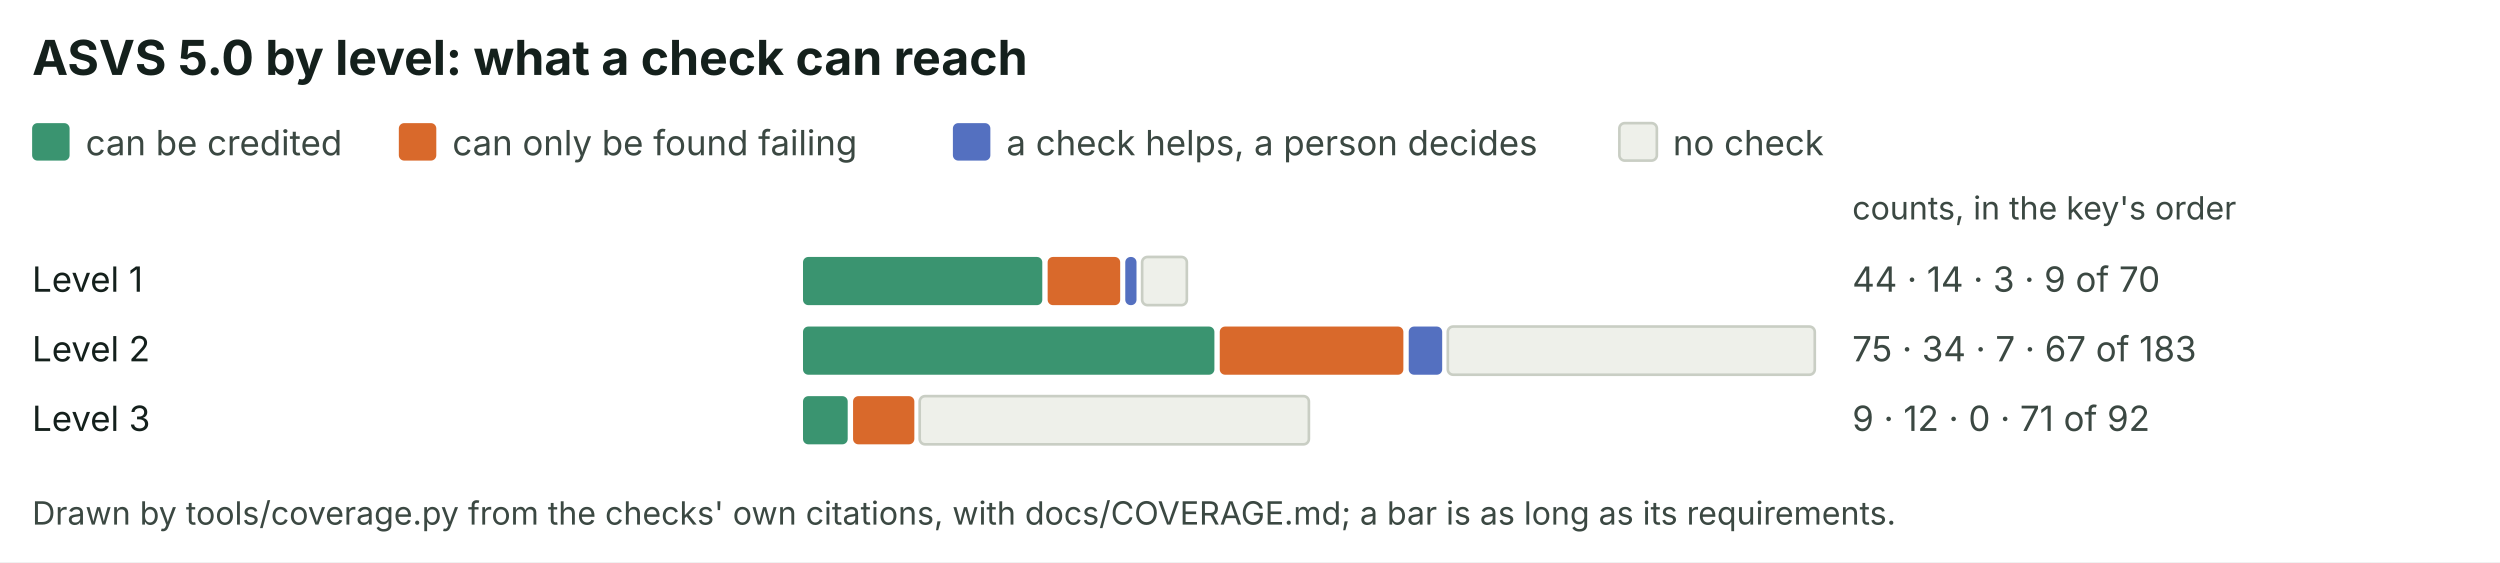
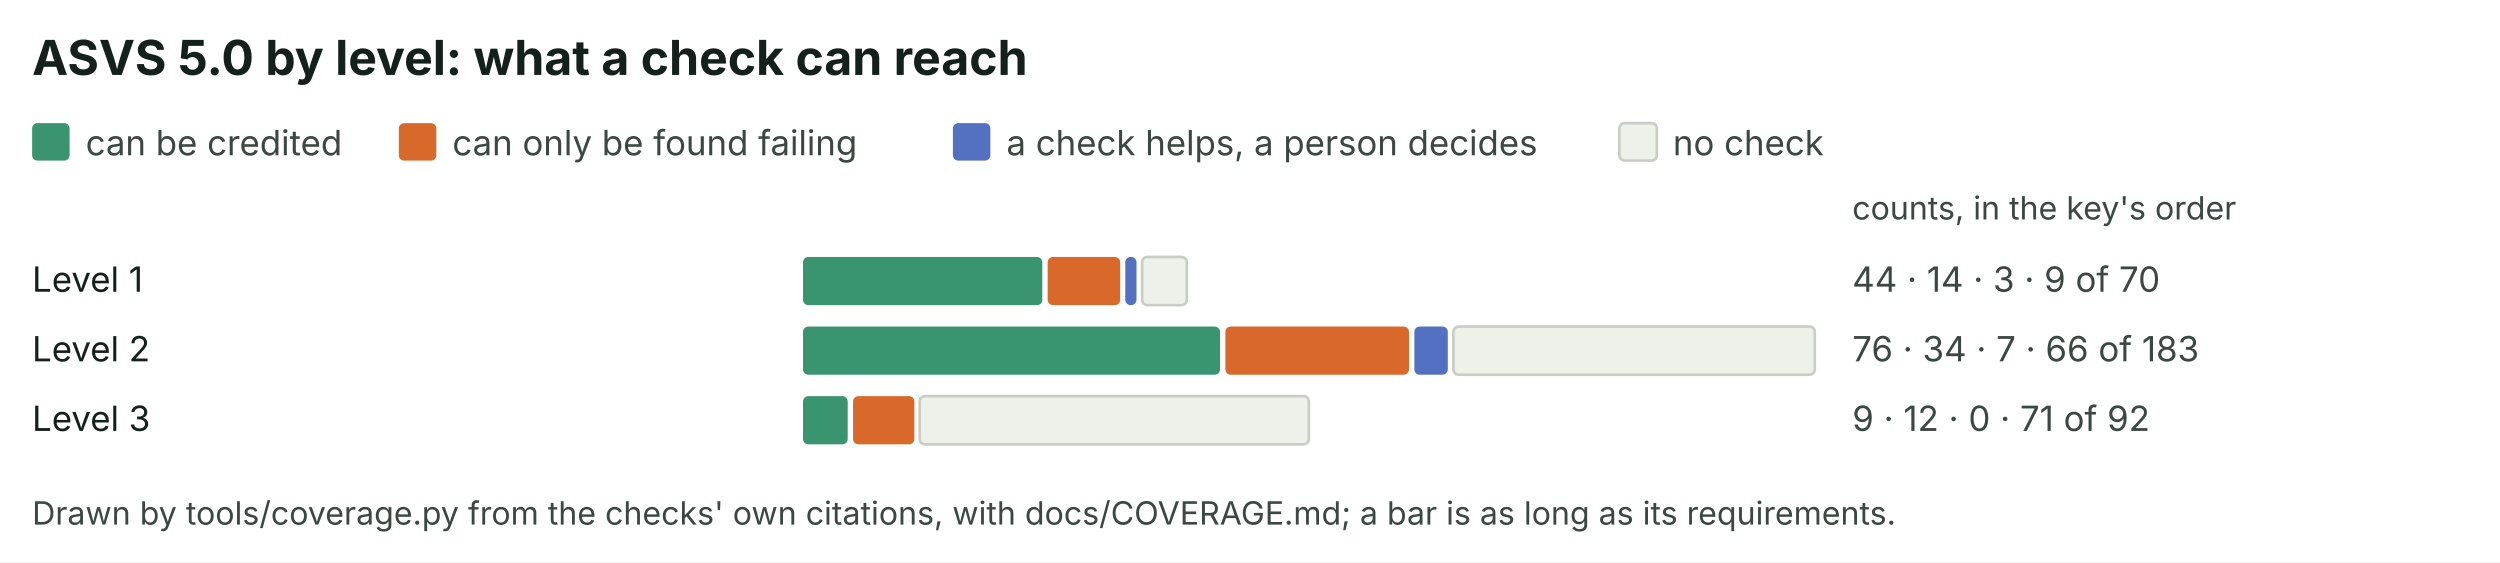
<svg xmlns="http://www.w3.org/2000/svg" viewBox="0 0 934 210" width="934" height="210" role="img" aria-labelledby="t d" font-family="Atkinson Hyperlegible, -apple-system, Segoe UI, sans-serif">
  <style>.bg{fill:#FFFFFF}.ink{fill:#14201C}.soft{fill:#3B4842}.none{fill:#EEF0EA;stroke:#C9CEC4}@media (prefers-color-scheme: dark){.bg{fill:#14201C}.ink{fill:#F3F4EF}.soft{fill:#C9CEC4}.none{fill:#182A23;stroke:#3B4842}}</style>
  <rect class="bg" width="934" height="210" />
  <text class="ink" x="12" y="28" font-size="18" font-weight="700">ASVS 5.0 by level: what a check can reach</text>
  <rect fill="#3A9470" x="12" y="46" width="14" height="14" rx="2" />
  <text class="soft" x="32" y="58" font-size="13">can be credited</text>
  <rect fill="#D9692B" x="149" y="46" width="14" height="14" rx="2" />
  <text class="soft" x="169" y="58" font-size="13">can only be found failing</text>
  <rect fill="#5470C0" x="356" y="46" width="14" height="14" rx="2" />
  <text class="soft" x="376" y="58" font-size="13">a check helps, a person decides</text>
  <rect class="none" x="605" y="46" width="14" height="14" rx="2" />
  <text class="soft" x="625" y="58" font-size="13">no check</text>
  <text class="soft" x="692" y="82" font-size="12">counts, in the key's order</text>
  <text class="ink" x="12" y="109" font-size="13">Level 1</text>
  <rect fill="#3A9470" x="300.0" y="96" width="89.4" height="18" rx="2" />
  <rect fill="#D9692B" x="391.4" y="96" width="27.1" height="18" rx="2" />
  <rect fill="#5470C0" x="420.4" y="96" width="4.2" height="18" rx="2" />
  <rect class="none" x="426.7" y="96" width="16.7" height="18" rx="2" />
  <text class="soft" x="692" y="109" font-size="13">44 · 14 · 3 · 9  of 70</text>
  <text class="ink" x="12" y="135" font-size="13">Level 2</text>
-   <rect fill="#3A9470" x="300.0" y="122" width="153.7" height="18" rx="2" />
-   <rect fill="#D9692B" x="455.7" y="122" width="68.6" height="18" rx="2" />
-   <rect fill="#5470C0" x="526.3" y="122" width="12.5" height="18" rx="2" />
-   <rect class="none" x="540.9" y="122" width="137.1" height="18" rx="2" />
-   <text class="soft" x="692" y="135" font-size="13">75 · 34 · 7 · 67  of 183</text>
+   <rect fill="#3A9470" x="300.0" y="122" width="155.8" height="18" rx="2" />
+   <rect fill="#D9692B" x="457.8" y="122" width="68.6" height="18" rx="2" />
+   <rect fill="#5470C0" x="528.4" y="122" width="12.5" height="18" rx="2" />
+   <rect class="none" x="543.0" y="122" width="135.0" height="18" rx="2" />
+   <text class="soft" x="692" y="135" font-size="13">76 · 34 · 7 · 66  of 183</text>
  <text class="ink" x="12" y="161" font-size="13">Level 3</text>
  <rect fill="#3A9470" x="300.0" y="148" width="16.7" height="18" rx="2" />
  <rect fill="#D9692B" x="318.7" y="148" width="22.9" height="18" rx="2" />
  <rect class="none" x="343.6" y="148" width="145.4" height="18" rx="2" />
  <text class="soft" x="692" y="161" font-size="13">9 · 12 · 0 · 71  of 92</text>
  <text class="soft" x="12" y="196" font-size="12">Drawn by tools/coverage.py from the checks' own citations, with docs/COVERAGE.md; a bar is as long as its requirements.</text>
</svg>
